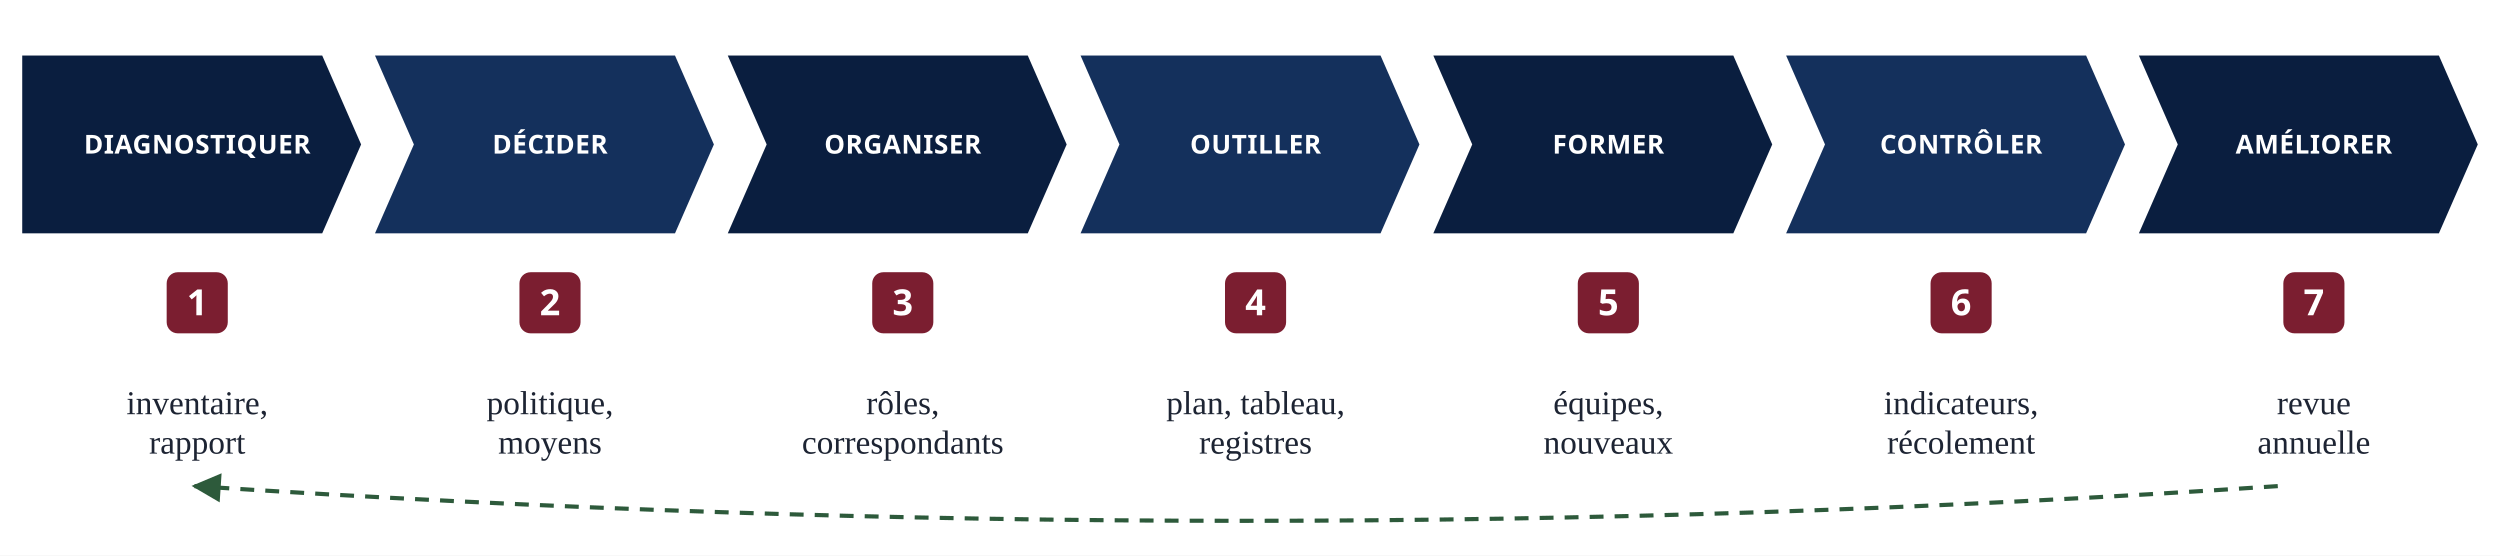
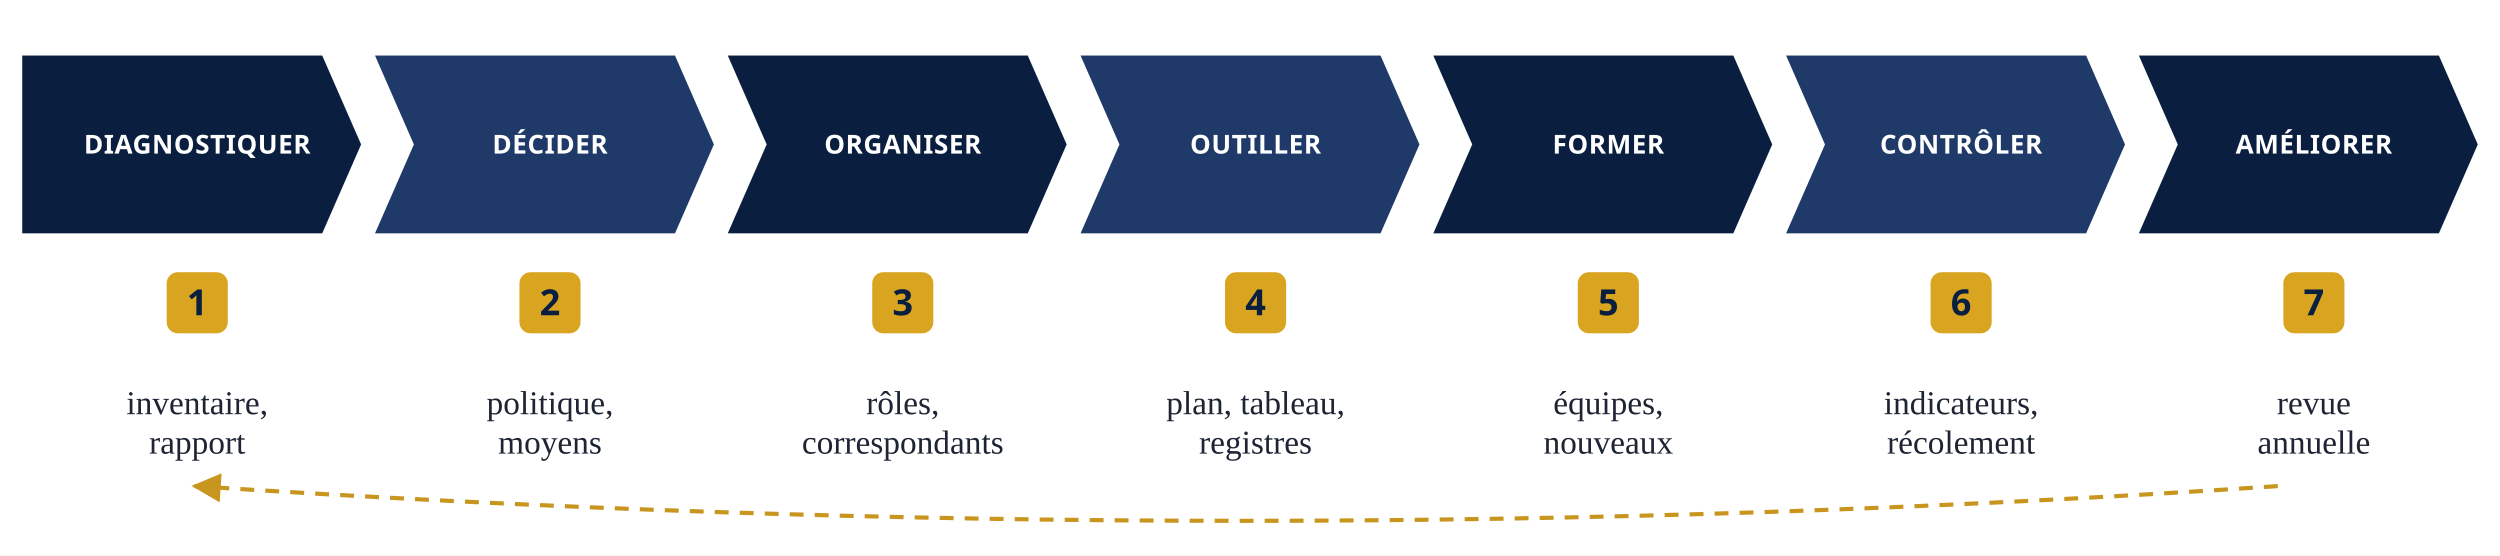
<svg xmlns="http://www.w3.org/2000/svg" viewBox="0 0 900 200" width="900" height="200">
  <defs>
    <marker id="ar" viewBox="0 0 10 10" refX="9" refY="5" markerWidth="7" markerHeight="7" orient="auto-start-reverse">
      <path d="M0 0L10 5L0 10z" fill="#0A1E3F" />
    </marker>
    <marker id="arg" viewBox="0 0 10 10" refX="9" refY="5" markerWidth="7" markerHeight="7" orient="auto-start-reverse">
-       <path d="M0 0L10 5L0 10z" fill="#2D5A3B" />
+       <path d="M0 0L10 5L0 10z" fill="#C8951E" />
    </marker>
  </defs>
  <rect width="900" height="200" fill="white" />
  <path d="M8 20 h108 l14 32 l-14 32 h-108z" fill="#0A1E3F" />
  <text x="71" y="55.3" font-family="Montserrat" font-size="9.4" font-weight="800" fill="white" text-anchor="middle" letter-spacing="0.2">DIAGNOSTIQUER</text>
-   <rect x="60" y="98" width="22" height="22" rx="4" fill="#7B1E30" stroke="none" stroke-width="1" />
-   <text x="71.0" y="113.5" font-family="Montserrat" font-size="13" font-weight="800" fill="white" text-anchor="middle" letter-spacing="0">1</text>
+   <rect x="60" y="98" width="22" height="22" rx="4" fill="#D9A520" stroke="none" stroke-width="1" />
+   <text x="71.0" y="113.5" font-family="Montserrat" font-size="13" font-weight="800" fill="#0A1E3F" text-anchor="middle" letter-spacing="0">1</text>
  <text x="71" y="149.1" font-family="Source Sans 3" font-size="12" font-weight="400" fill="#1D2433" text-anchor="middle" letter-spacing="0">inventaire,</text>
  <text x="71" y="163.3" font-family="Source Sans 3" font-size="12" font-weight="400" fill="#1D2433" text-anchor="middle" letter-spacing="0">rapport</text>
-   <path d="M135 20 h108 l14 32 l-14 32 h-108 l14 -32z" fill="#14305C" />
+   <path d="M135 20 h108 l14 32 l-14 32 h-108 l14 -32z" fill="#1F3A68" />
  <text x="198" y="55.3" font-family="Montserrat" font-size="9.4" font-weight="800" fill="white" text-anchor="middle" letter-spacing="0.2">DÉCIDER</text>
-   <rect x="187" y="98" width="22" height="22" rx="4" fill="#7B1E30" stroke="none" stroke-width="1" />
-   <text x="198.0" y="113.5" font-family="Montserrat" font-size="13" font-weight="800" fill="white" text-anchor="middle" letter-spacing="0">2</text>
+   <rect x="187" y="98" width="22" height="22" rx="4" fill="#D9A520" stroke="none" stroke-width="1" />
+   <text x="198.0" y="113.5" font-family="Montserrat" font-size="13" font-weight="800" fill="#0A1E3F" text-anchor="middle" letter-spacing="0">2</text>
  <text x="198" y="149.1" font-family="Source Sans 3" font-size="12" font-weight="400" fill="#1D2433" text-anchor="middle" letter-spacing="0">politique,</text>
  <text x="198" y="163.3" font-family="Source Sans 3" font-size="12" font-weight="400" fill="#1D2433" text-anchor="middle" letter-spacing="0">moyens</text>
  <path d="M262 20 h108 l14 32 l-14 32 h-108 l14 -32z" fill="#0A1E3F" />
  <text x="325" y="55.3" font-family="Montserrat" font-size="9.4" font-weight="800" fill="white" text-anchor="middle" letter-spacing="0.2">ORGANISER</text>
-   <rect x="314" y="98" width="22" height="22" rx="4" fill="#7B1E30" stroke="none" stroke-width="1" />
-   <text x="325.0" y="113.5" font-family="Montserrat" font-size="13" font-weight="800" fill="white" text-anchor="middle" letter-spacing="0">3</text>
+   <rect x="314" y="98" width="22" height="22" rx="4" fill="#D9A520" stroke="none" stroke-width="1" />
+   <text x="325.0" y="113.5" font-family="Montserrat" font-size="13" font-weight="800" fill="#0A1E3F" text-anchor="middle" letter-spacing="0">3</text>
  <text x="325" y="149.1" font-family="Source Sans 3" font-size="12" font-weight="400" fill="#1D2433" text-anchor="middle" letter-spacing="0">rôles,</text>
  <text x="325" y="163.3" font-family="Source Sans 3" font-size="12" font-weight="400" fill="#1D2433" text-anchor="middle" letter-spacing="0">correspondants</text>
-   <path d="M389 20 h108 l14 32 l-14 32 h-108 l14 -32z" fill="#14305C" />
+   <path d="M389 20 h108 l14 32 l-14 32 h-108 l14 -32z" fill="#1F3A68" />
  <text x="452" y="55.3" font-family="Montserrat" font-size="9.4" font-weight="800" fill="white" text-anchor="middle" letter-spacing="0.2">OUTILLER</text>
-   <rect x="441" y="98" width="22" height="22" rx="4" fill="#7B1E30" stroke="none" stroke-width="1" />
-   <text x="452.0" y="113.5" font-family="Montserrat" font-size="13" font-weight="800" fill="white" text-anchor="middle" letter-spacing="0">4</text>
+   <rect x="441" y="98" width="22" height="22" rx="4" fill="#D9A520" stroke="none" stroke-width="1" />
+   <text x="452.0" y="113.5" font-family="Montserrat" font-size="13" font-weight="800" fill="#0A1E3F" text-anchor="middle" letter-spacing="0">4</text>
  <text x="452" y="149.1" font-family="Source Sans 3" font-size="12" font-weight="400" fill="#1D2433" text-anchor="middle" letter-spacing="0">plan, tableau,</text>
  <text x="452" y="163.3" font-family="Source Sans 3" font-size="12" font-weight="400" fill="#1D2433" text-anchor="middle" letter-spacing="0">registres</text>
  <path d="M516 20 h108 l14 32 l-14 32 h-108 l14 -32z" fill="#0A1E3F" />
  <text x="579" y="55.3" font-family="Montserrat" font-size="9.4" font-weight="800" fill="white" text-anchor="middle" letter-spacing="0.2">FORMER</text>
-   <rect x="568" y="98" width="22" height="22" rx="4" fill="#7B1E30" stroke="none" stroke-width="1" />
-   <text x="579.0" y="113.5" font-family="Montserrat" font-size="13" font-weight="800" fill="white" text-anchor="middle" letter-spacing="0">5</text>
+   <rect x="568" y="98" width="22" height="22" rx="4" fill="#D9A520" stroke="none" stroke-width="1" />
+   <text x="579.0" y="113.5" font-family="Montserrat" font-size="13" font-weight="800" fill="#0A1E3F" text-anchor="middle" letter-spacing="0">5</text>
  <text x="579" y="149.1" font-family="Source Sans 3" font-size="12" font-weight="400" fill="#1D2433" text-anchor="middle" letter-spacing="0">équipes,</text>
  <text x="579" y="163.3" font-family="Source Sans 3" font-size="12" font-weight="400" fill="#1D2433" text-anchor="middle" letter-spacing="0">nouveaux</text>
-   <path d="M643 20 h108 l14 32 l-14 32 h-108 l14 -32z" fill="#14305C" />
+   <path d="M643 20 h108 l14 32 l-14 32 h-108 l14 -32z" fill="#1F3A68" />
  <text x="706" y="55.3" font-family="Montserrat" font-size="9.4" font-weight="800" fill="white" text-anchor="middle" letter-spacing="0.2">CONTRÔLER</text>
-   <rect x="695" y="98" width="22" height="22" rx="4" fill="#7B1E30" stroke="none" stroke-width="1" />
-   <text x="706.0" y="113.5" font-family="Montserrat" font-size="13" font-weight="800" fill="white" text-anchor="middle" letter-spacing="0">6</text>
+   <rect x="695" y="98" width="22" height="22" rx="4" fill="#D9A520" stroke="none" stroke-width="1" />
+   <text x="706.0" y="113.5" font-family="Montserrat" font-size="13" font-weight="800" fill="#0A1E3F" text-anchor="middle" letter-spacing="0">6</text>
  <text x="706" y="149.1" font-family="Source Sans 3" font-size="12" font-weight="400" fill="#1D2433" text-anchor="middle" letter-spacing="0">indicateurs,</text>
  <text x="706" y="163.3" font-family="Source Sans 3" font-size="12" font-weight="400" fill="#1D2433" text-anchor="middle" letter-spacing="0">récolement</text>
  <path d="M770 20 h108 l14 32 l-14 32 h-108 l14 -32z" fill="#0A1E3F" />
  <text x="833" y="55.3" font-family="Montserrat" font-size="9.4" font-weight="800" fill="white" text-anchor="middle" letter-spacing="0.2">AMÉLIORER</text>
-   <rect x="822" y="98" width="22" height="22" rx="4" fill="#7B1E30" stroke="none" stroke-width="1" />
-   <text x="833.0" y="113.5" font-family="Montserrat" font-size="13" font-weight="800" fill="white" text-anchor="middle" letter-spacing="0">7</text>
+   <rect x="822" y="98" width="22" height="22" rx="4" fill="#D9A520" stroke="none" stroke-width="1" />
+   <text x="833.0" y="113.5" font-family="Montserrat" font-size="13" font-weight="800" fill="#0A1E3F" text-anchor="middle" letter-spacing="0">7</text>
  <text x="833" y="149.1" font-family="Source Sans 3" font-size="12" font-weight="400" fill="#1D2433" text-anchor="middle" letter-spacing="0">revue</text>
  <text x="833" y="163.3" font-family="Source Sans 3" font-size="12" font-weight="400" fill="#1D2433" text-anchor="middle" letter-spacing="0">annuelle</text>
-   <path d="M820 175 Q 450 200 70 175" fill="none" stroke="#2D5A3B" stroke-width="1.5" stroke-dasharray="5 4" marker-end="url(#arg)" />
+   <path d="M820 175 Q 450 200 70 175" fill="none" stroke="#C8951E" stroke-width="1.5" stroke-dasharray="5 4" marker-end="url(#arg)" />
</svg>
